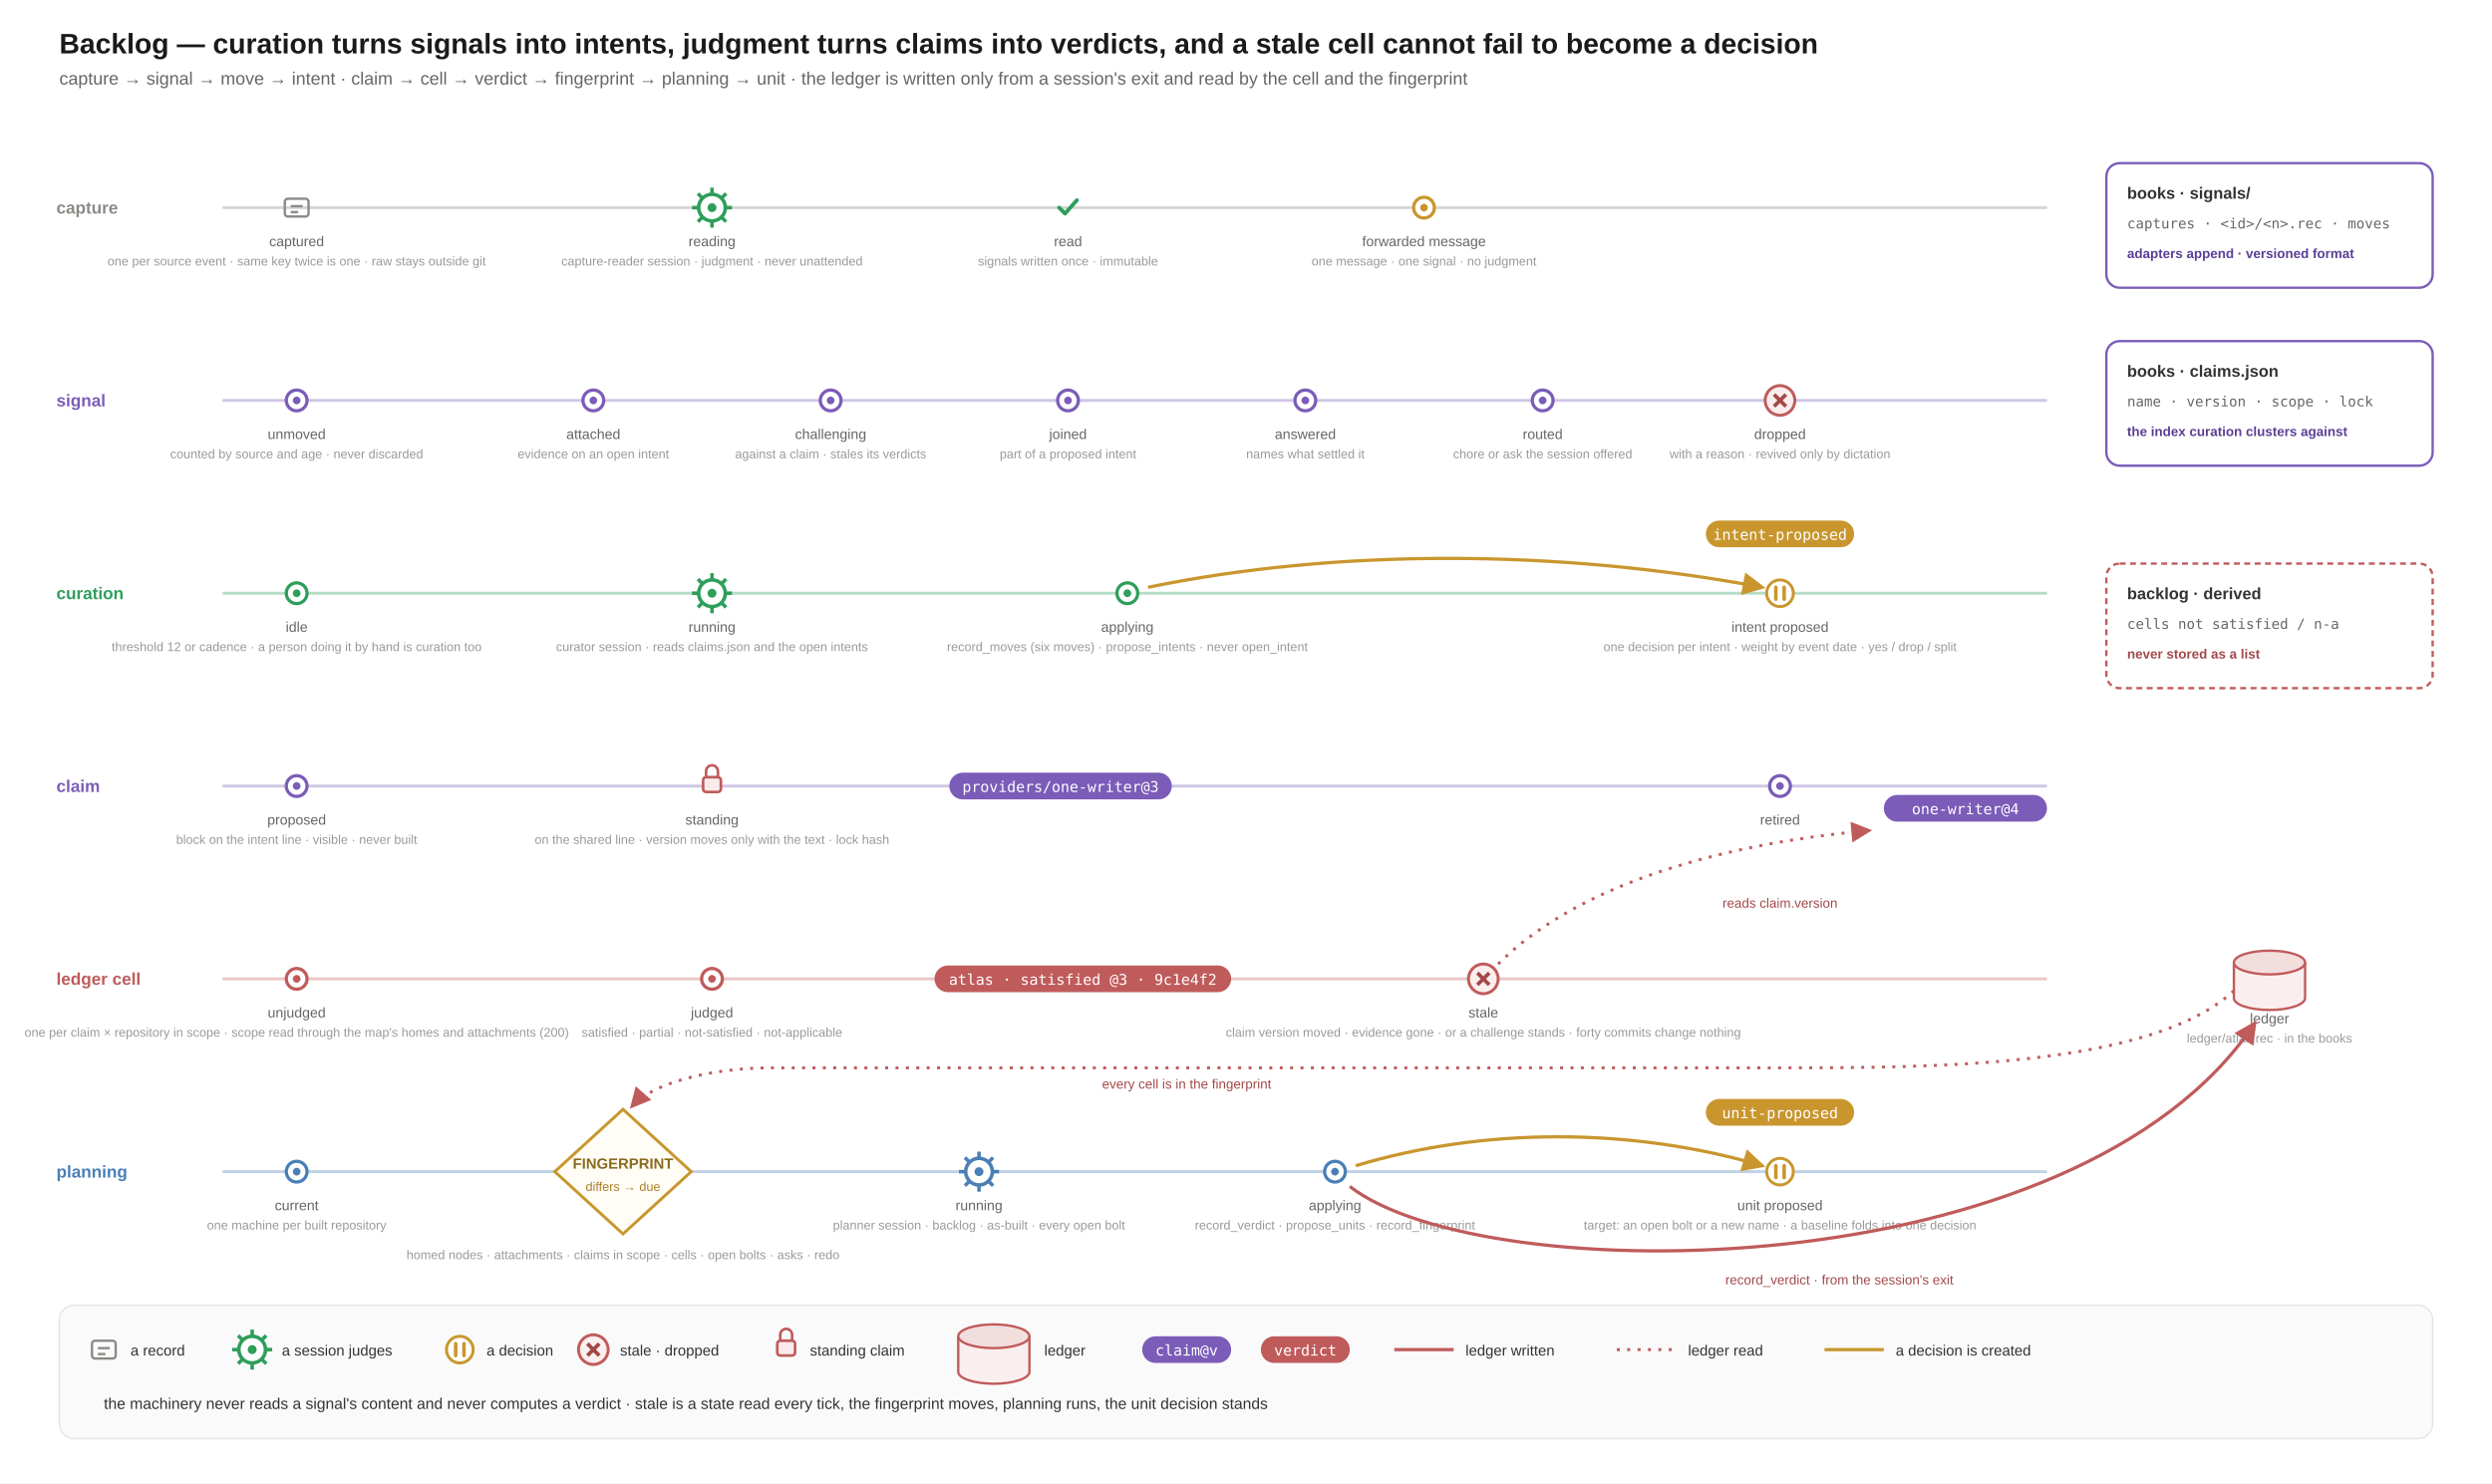
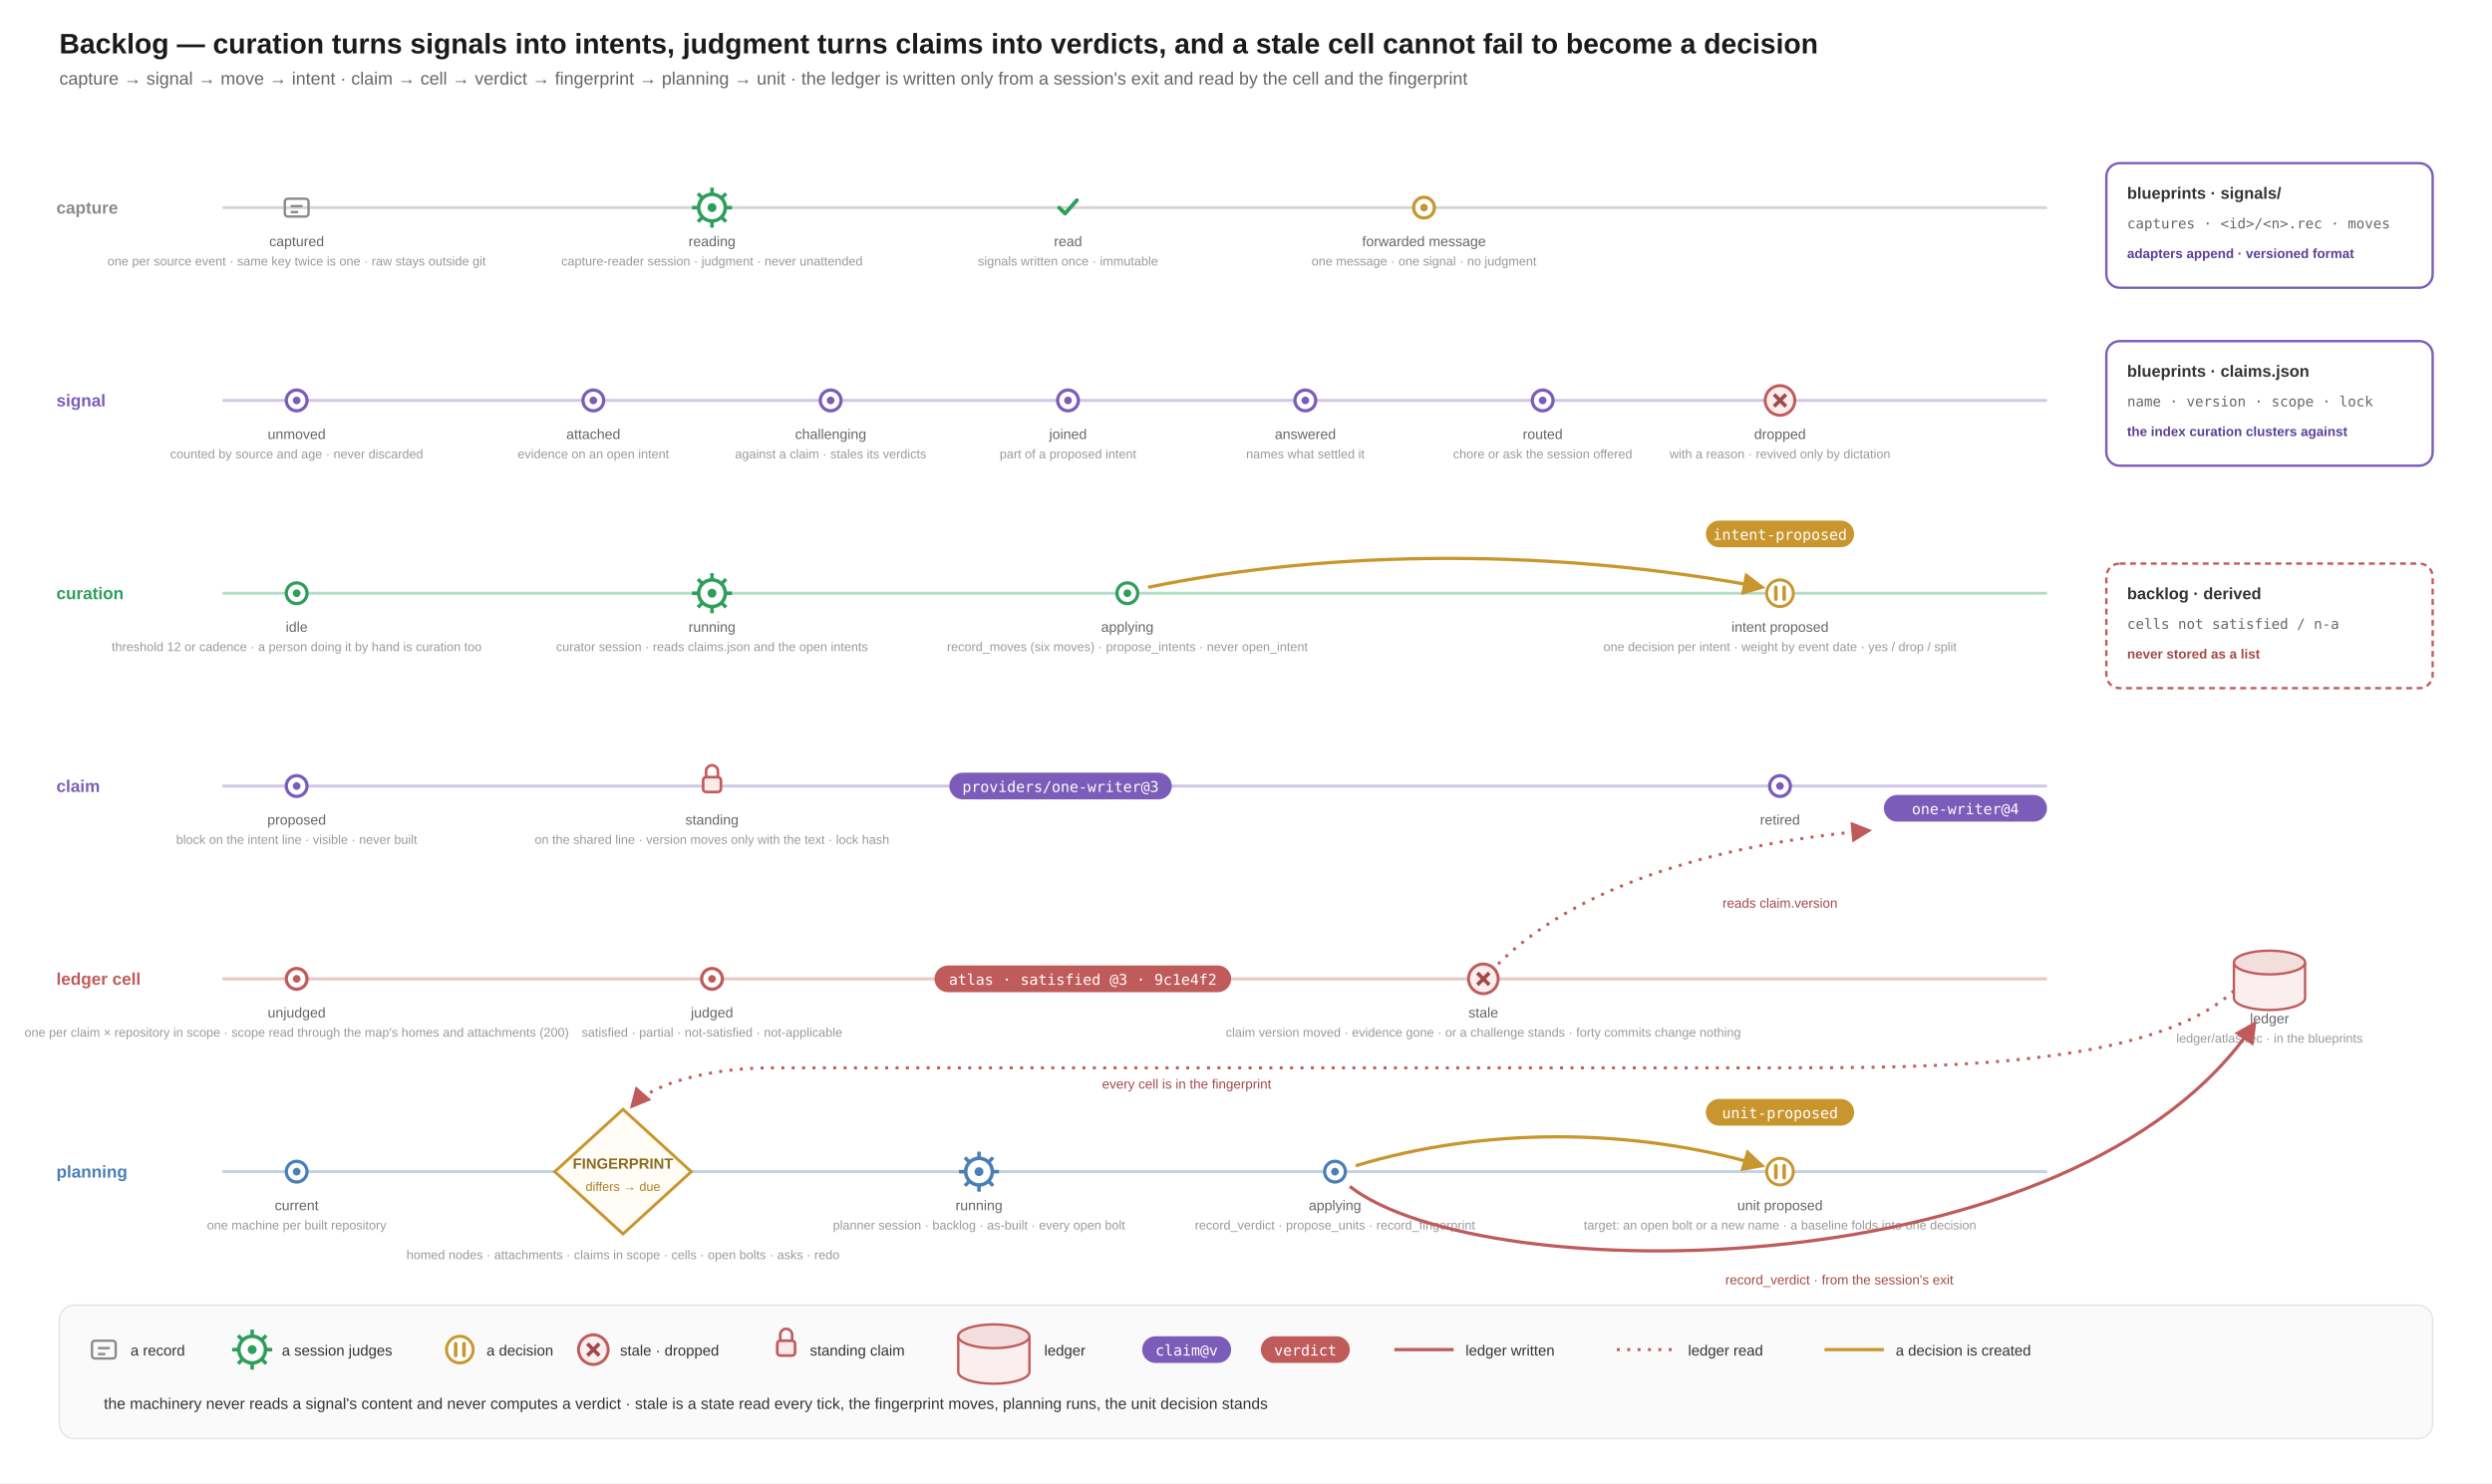
<svg xmlns="http://www.w3.org/2000/svg" viewBox="0 0 1680 1000" font-family="-apple-system, 'Helvetica Neue', Arial, sans-serif">
  <defs>
    <marker id="mB" viewBox="0 0 10 10" refX="8.5" refY="5" markerWidth="7" markerHeight="7" orient="auto-start-reverse">
      <path d="M0 0L10 5L0 10z" fill="#4a7fb5" />
    </marker>
    <marker id="mP" viewBox="0 0 10 10" refX="8.5" refY="5" markerWidth="7" markerHeight="7" orient="auto-start-reverse">
      <path d="M0 0L10 5L0 10z" fill="#7b5cb8" />
    </marker>
    <marker id="mR" viewBox="0 0 10 10" refX="8.5" refY="5" markerWidth="7" markerHeight="7" orient="auto-start-reverse">
      <path d="M0 0L10 5L0 10z" fill="#c05b5b" />
    </marker>
    <marker id="mG" viewBox="0 0 10 10" refX="8.5" refY="5" markerWidth="7" markerHeight="7" orient="auto-start-reverse">
      <path d="M0 0L10 5L0 10z" fill="#2e9e5b" />
    </marker>
    <marker id="mA" viewBox="0 0 10 10" refX="8.5" refY="5" markerWidth="7" markerHeight="7" orient="auto-start-reverse">
      <path d="M0 0L10 5L0 10z" fill="#c9962e" />
    </marker>
    <g id="cyl">
      <path d="M -24 -11 L -24 13 A 24 8 0 0 0 24 13 L 24 -11" fill="#fbeeee" stroke="#c05b5b" stroke-width="1.6" />
      <ellipse cx="0" cy="-11" rx="24" ry="8" fill="#f3dede" stroke="#c05b5b" stroke-width="1.6" />
    </g>
    <g id="gear">
      <circle r="9" fill="#fff" stroke="currentColor" stroke-width="2.4" />
      <circle r="3" fill="currentColor" />
      <g stroke="currentColor" stroke-width="2.4">
        <line y1="-9" y2="-13.5" />
        <line y1="9" y2="13.5" />
        <line x1="-9" x2="-13.5" />
        <line x1="9" x2="13.5" />
        <line x1="-6.4" y1="-6.4" x2="-9.5" y2="-9.5" />
        <line x1="6.4" y1="6.4" x2="9.5" y2="9.5" />
        <line x1="-6.4" y1="6.4" x2="-9.5" y2="9.5" />
        <line x1="6.4" y1="-6.4" x2="9.5" y2="-9.5" />
      </g>
    </g>
    <g id="repo">
      <rect x="-26" y="-18" width="52" height="36" rx="7" fill="#fff" stroke="currentColor" stroke-width="2" />
      <circle cx="-9" cy="8" r="3.2" fill="currentColor" />
      <circle cx="9" cy="-8" r="3.2" fill="currentColor" />
      <path d="M -9 8 v-8 a 8 8 0 0 1 8 -8 h 1" fill="none" stroke="currentColor" stroke-width="2" />
    </g>
    <g id="pause">
      <circle r="9" fill="#fff" stroke="#c9962e" stroke-width="2" />
      <line x1="-2.8" y1="-4" x2="-2.8" y2="4" stroke="#c9962e" stroke-width="2.4" stroke-linecap="round" />
      <line x1="2.8" y1="-4" x2="2.8" y2="4" stroke="#c9962e" stroke-width="2.4" stroke-linecap="round" />
    </g>
    <g id="check" fill="none" stroke="#2e9e5b" stroke-width="2.6" stroke-linecap="round" stroke-linejoin="round">
      <path d="M -6 0 L -2 4 L 6 -5" />
    </g>
    <g id="marker">
      <circle r="7" fill="#fff" stroke="currentColor" stroke-width="2.2" />
      <circle r="2.6" fill="currentColor" />
    </g>
    <g id="cross">
      <circle r="10" fill="#fbeeee" stroke="#c05b5b" stroke-width="2" />
      <path d="M -4 -4 l 8 8 M 4 -4 l -8 8" fill="none" stroke="#a34848" stroke-width="2.5" />
    </g>
    <g id="row" stroke="currentColor" stroke-width="1.6" fill="none">
      <rect x="-8" y="-6" width="16" height="12" rx="2" />
      <line x1="-4" y1="-1" x2="4" y2="-1" />
      <line x1="-4" y1="3" x2="1" y2="3" />
    </g>
    <g id="rows" fill="currentColor">
      <rect x="-16" y="-9" width="32" height="4" rx="1" />
      <rect x="-16" y="-2" width="32" height="4" rx="1" />
      <rect x="-16" y="5" width="20" height="4" rx="1" />
    </g>
    <g id="people">
      <circle cy="-5" r="4" fill="none" stroke="currentColor" stroke-width="1.8" />
      <path d="M -8 9 a 8 7 0 0 1 16 0" fill="none" stroke="currentColor" stroke-width="1.8" />
    </g>
    <g id="lock" stroke="#c05b5b" stroke-width="1.8" fill="none">
      <rect x="-6" y="-2" width="12" height="10" rx="2" fill="#fbeaea" />
      <path d="M -4 -2 v-4 a 4 4 0 0 1 8 0 v4" />
    </g>
  </defs>
  <rect width="1680" height="1000" fill="#fff" />
  <text x="40" y="36" font-size="19" font-weight="700" fill="#1a1a1a">Backlog — curation turns signals into intents, judgment turns claims into verdicts, and a stale cell cannot fail to become a decision</text>
  <text x="40" y="57" font-size="12" fill="#666">capture → signal → move → intent · claim → cell → verdict → fingerprint → planning → unit · the ledger is written only from a session's exit and read by the cell and the fingerprint</text>
  <text x="38" y="144" font-size="11.5" font-weight="700" fill="#8a8a86">capture</text>
  <line x1="150" y1="140" x2="1380" y2="140" stroke="#8a8a86" stroke-width="2" opacity="0.35" />
  <use href="#row" x="200" y="140" color="#8a8a86" data-state="capture.captured" />
  <text x="200" y="166" font-size="9.5" fill="#666" text-anchor="middle">captured</text>
  <text x="200" y="179" font-size="8.5" fill="#999" text-anchor="middle">one per source event · same key twice is one · raw stays outside git</text>
  <use href="#gear" x="480" y="140" color="#2e9e5b" data-state="capture.reading" />
  <text x="480" y="166" font-size="9.5" fill="#666" text-anchor="middle">reading</text>
  <text x="480" y="179" font-size="8.5" fill="#999" text-anchor="middle">capture-reader session · judgment · never unattended</text>
  <use href="#check" x="720" y="140" data-state="capture.read" />
  <text x="720" y="166" font-size="9.5" fill="#666" text-anchor="middle">read</text>
  <text x="720" y="179" font-size="8.5" fill="#999" text-anchor="middle">signals written once · immutable</text>
  <use href="#marker" x="960" y="140" color="#c9962e" data-effect="ensure_signal" />
  <text x="960" y="166" font-size="9.5" fill="#666" text-anchor="middle">forwarded message</text>
  <text x="960" y="179" font-size="8.5" fill="#999" text-anchor="middle">one message · one signal · no judgment</text>
  <text x="38" y="274" font-size="11.5" font-weight="700" fill="#7b5cb8">signal</text>
  <line x1="150" y1="270" x2="1380" y2="270" stroke="#7b5cb8" stroke-width="2" opacity="0.35" />
  <use href="#marker" x="200" y="270" color="#7b5cb8" data-state="signal.unmoved" />
  <text x="200" y="296" font-size="9.5" fill="#666" text-anchor="middle">unmoved</text>
  <text x="200" y="309" font-size="8.5" fill="#999" text-anchor="middle">counted by source and age · never discarded</text>
  <use href="#marker" x="400" y="270" color="#7b5cb8" data-state="signal.attached" />
  <text x="400" y="296" font-size="9.5" fill="#666" text-anchor="middle">attached</text>
  <text x="400" y="309" font-size="8.5" fill="#999" text-anchor="middle">evidence on an open intent</text>
  <use href="#marker" x="560" y="270" color="#7b5cb8" data-state="signal.challenging" />
  <text x="560" y="296" font-size="9.5" fill="#666" text-anchor="middle">challenging</text>
  <text x="560" y="309" font-size="8.5" fill="#999" text-anchor="middle">against a claim · stales its verdicts</text>
  <use href="#marker" x="720" y="270" color="#7b5cb8" data-state="signal.joined" />
  <text x="720" y="296" font-size="9.5" fill="#666" text-anchor="middle">joined</text>
  <text x="720" y="309" font-size="8.5" fill="#999" text-anchor="middle">part of a proposed intent</text>
  <use href="#marker" x="880" y="270" color="#7b5cb8" data-state="signal.answered" />
  <text x="880" y="296" font-size="9.5" fill="#666" text-anchor="middle">answered</text>
  <text x="880" y="309" font-size="8.5" fill="#999" text-anchor="middle">names what settled it</text>
  <use href="#marker" x="1040" y="270" color="#7b5cb8" data-state="signal.routed" />
  <text x="1040" y="296" font-size="9.5" fill="#666" text-anchor="middle">routed</text>
  <text x="1040" y="309" font-size="8.5" fill="#999" text-anchor="middle">chore or ask the session offered</text>
  <use href="#cross" x="1200" y="270" data-state="signal.dropped" />
  <text x="1200" y="296" font-size="9.5" fill="#666" text-anchor="middle">dropped</text>
  <text x="1200" y="309" font-size="8.5" fill="#999" text-anchor="middle">with a reason · revived only by dictation</text>
  <text x="38" y="404" font-size="11.5" font-weight="700" fill="#2e9e5b">curation</text>
  <line x1="150" y1="400" x2="1380" y2="400" stroke="#2e9e5b" stroke-width="2" opacity="0.35" />
  <use href="#marker" x="200" y="400" color="#2e9e5b" data-state="curation.idle" />
  <text x="200" y="426" font-size="9.5" fill="#666" text-anchor="middle">idle</text>
  <text x="200" y="439" font-size="8.5" fill="#999" text-anchor="middle">threshold 12 or cadence · a person doing it by hand is curation too</text>
  <use href="#gear" x="480" y="400" color="#2e9e5b" data-state="curation.running" />
  <text x="480" y="426" font-size="9.5" fill="#666" text-anchor="middle">running</text>
  <text x="480" y="439" font-size="8.5" fill="#999" text-anchor="middle">curator session · reads claims.json and the open intents</text>
  <use href="#marker" x="760" y="400" color="#2e9e5b" data-state="curation.applying" />
  <text x="760" y="426" font-size="9.5" fill="#666" text-anchor="middle">applying</text>
  <text x="760" y="439" font-size="8.5" fill="#999" text-anchor="middle">record_moves (six moves) · propose_intents · never open_intent</text>
  <path d="M 774 396 C 900 370, 1050 370, 1188 396" fill="none" stroke="#c9962e" stroke-width="2.2" marker-end="url(#mA)" />
  <use href="#pause" x="1200" y="400" data-state="intent.proposed" />
  <rect x="1150" y="351" width="100" height="18" rx="9" fill="#c9962e" />
  <text x="1200" y="364" font-size="10" font-family="monospace" fill="#fff" text-anchor="middle" data-decision="intent-proposed">intent-proposed</text>
  <text x="1200" y="426" font-size="9.5" fill="#666" text-anchor="middle">intent proposed</text>
  <text x="1200" y="439" font-size="8.5" fill="#999" text-anchor="middle">one decision per intent · weight by event date · yes / drop / split</text>
  <text x="38" y="534" font-size="11.5" font-weight="700" fill="#7b5cb8">claim</text>
  <line x1="150" y1="530" x2="1380" y2="530" stroke="#7b5cb8" stroke-width="2" opacity="0.35" />
  <use href="#marker" x="200" y="530" color="#7b5cb8" data-state="claim.proposed" />
  <text x="200" y="556" font-size="9.5" fill="#666" text-anchor="middle">proposed</text>
  <text x="200" y="569" font-size="8.5" fill="#999" text-anchor="middle">block on the intent line · visible · never built</text>
  <use href="#lock" x="480" y="526" />
  <text x="480" y="556" font-size="9.5" fill="#666" text-anchor="middle">standing</text>
  <text x="480" y="569" font-size="8.5" fill="#999" text-anchor="middle">on the shared line · version moves only with the text · lock hash</text>
  <rect x="640" y="521" width="150" height="18" rx="9" fill="#7b5cb8" />
  <text x="715" y="534" font-size="10" font-family="monospace" fill="#fff" text-anchor="middle">providers/one-writer@3</text>
  <use href="#marker" x="1200" y="530" color="#7b5cb8" data-state="claim.retired" />
  <text x="1200" y="556" font-size="9.5" fill="#666" text-anchor="middle">retired</text>
  <text x="38" y="664" font-size="11.5" font-weight="700" fill="#c05b5b">ledger cell</text>
  <line x1="150" y1="660" x2="1380" y2="660" stroke="#c05b5b" stroke-width="2" opacity="0.35" />
  <use href="#marker" x="200" y="660" color="#c05b5b" data-state="ledger-cell.unjudged" />
  <text x="200" y="686" font-size="9.5" fill="#666" text-anchor="middle">unjudged</text>
  <text x="200" y="699" font-size="8.5" fill="#999" text-anchor="middle">one per claim × repository in scope · scope read through the map's homes and attachments (200)</text>
  <use href="#marker" x="480" y="660" color="#c05b5b" data-state="ledger-cell.judged" />
  <text x="480" y="686" font-size="9.5" fill="#666" text-anchor="middle">judged</text>
  <text x="480" y="699" font-size="8.5" fill="#999" text-anchor="middle">satisfied · partial · not-satisfied · not-applicable</text>
  <rect x="630" y="651" width="200" height="18" rx="9" fill="#c05b5b" />
  <text x="730" y="664" font-size="10" font-family="monospace" fill="#fff" text-anchor="middle">atlas · satisfied @3 · 9c1e4f2</text>
  <use href="#cross" x="1000" y="660" data-state="ledger-cell.stale" />
  <text x="1000" y="686" font-size="9.5" fill="#666" text-anchor="middle">stale</text>
  <text x="1000" y="699" font-size="8.5" fill="#999" text-anchor="middle">claim version moved · evidence gone · or a challenge stands · forty commits change nothing</text>
  <path d="M 1010 650 C 1060 600, 1150 570, 1260 560" fill="none" stroke="#c05b5b" stroke-width="2" stroke-dasharray="2 5" marker-end="url(#mR)" />
  <text x="1200" y="612" font-size="9" fill="#a34848" text-anchor="middle">reads claim.version</text>
  <rect x="1270" y="536" width="110" height="18" rx="9" fill="#7b5cb8" />
  <text x="1325" y="549" font-size="10" font-family="monospace" fill="#fff" text-anchor="middle">one-writer@4</text>
  <text x="38" y="794" font-size="11.5" font-weight="700" fill="#4a7fb5">planning</text>
  <line x1="150" y1="790" x2="1380" y2="790" stroke="#4a7fb5" stroke-width="2" opacity="0.35" />
  <use href="#marker" x="200" y="790" color="#4a7fb5" data-state="planning.current" />
  <text x="200" y="816" font-size="9.5" fill="#666" text-anchor="middle">current</text>
  <text x="200" y="829" font-size="8.5" fill="#999" text-anchor="middle">one machine per built repository</text>
  <polygon points="420,748 466,790 420,832 374,790" fill="#fffdf6" stroke="#c9962e" stroke-width="2" />
  <text x="420" y="788" font-size="10" font-weight="700" fill="#8a6a1d" text-anchor="middle">FINGERPRINT</text>
  <text x="420" y="803" font-size="8.5" fill="#a97e26" text-anchor="middle">differs → due</text>
  <text x="420" y="849" font-size="8.5" fill="#999" text-anchor="middle">homed nodes · attachments · claims in scope · cells · open bolts · asks · redo</text>
  <use href="#gear" x="660" y="790" color="#4a7fb5" data-state="planning.running" />
  <text x="660" y="816" font-size="9.5" fill="#666" text-anchor="middle">running</text>
  <text x="660" y="829" font-size="8.5" fill="#999" text-anchor="middle">planner session · backlog · as-built · every open bolt</text>
  <use href="#marker" x="900" y="790" color="#4a7fb5" data-state="planning.applying" />
  <text x="900" y="816" font-size="9.5" fill="#666" text-anchor="middle">applying</text>
  <text x="900" y="829" font-size="8.5" fill="#999" text-anchor="middle">record_verdict · propose_units · record_fingerprint</text>
  <path d="M 914 786 C 1000 760, 1100 760, 1188 786" fill="none" stroke="#c9962e" stroke-width="2.2" marker-end="url(#mA)" />
  <use href="#pause" x="1200" y="790" data-state="unit.proposed" />
  <rect x="1150" y="741" width="100" height="18" rx="9" fill="#c9962e" />
  <text x="1200" y="754" font-size="10" font-family="monospace" fill="#fff" text-anchor="middle" data-decision="unit-proposed">unit-proposed</text>
  <text x="1200" y="816" font-size="9.5" fill="#666" text-anchor="middle">unit proposed</text>
  <text x="1200" y="829" font-size="8.5" fill="#999" text-anchor="middle">target: an open bolt or a new name · a baseline folds into one decision</text>
  <use href="#cyl" x="1530" y="660" />
  <text x="1530" y="690" font-size="9.5" fill="#666" text-anchor="middle">ledger</text>
-   <text x="1530" y="703" font-size="8.5" fill="#999" text-anchor="middle">ledger/atlas.rec · in the books</text>
+   <text x="1530" y="703" font-size="8.5" fill="#999" text-anchor="middle">ledger/atlas.rec · in the blueprints</text>
  <path d="M 910 800 C 1000 870, 1400 870, 1520 690" fill="none" stroke="#c05b5b" stroke-width="2.2" marker-end="url(#mR)" />
  <text x="1240" y="866" font-size="9" fill="#a34848" text-anchor="middle">record_verdict · from the session's exit</text>
  <path d="M 1506 668 C 1450 720, 1300 720, 1200 720 L 520 720 C 480 720, 440 730, 426 746" fill="none" stroke="#c05b5b" stroke-width="2" stroke-dasharray="2 5" marker-end="url(#mR)" />
  <text x="800" y="734" font-size="9" fill="#a34848" text-anchor="middle">every cell is in the fingerprint</text>
  <rect x="1420" y="110" width="220" height="84" rx="9" fill="#fff" stroke="#7b5cb8" stroke-width="1.6" />
-   <text x="1434" y="134" font-size="11" font-weight="700" fill="#333">books · signals/</text>
+   <text x="1434" y="134" font-size="11" font-weight="700" fill="#333">blueprints · signals/</text>
  <text x="1434" y="154" font-size="9.5" font-family="monospace" fill="#666">captures · &lt;id&gt;/&lt;n&gt;.rec · moves</text>
  <text x="1434" y="174" font-size="9" fill="#5a3f95" font-weight="700">adapters append · versioned format</text>
  <rect x="1420" y="230" width="220" height="84" rx="9" fill="#fff" stroke="#7b5cb8" stroke-width="1.6" />
-   <text x="1434" y="254" font-size="11" font-weight="700" fill="#333">books · claims.json</text>
+   <text x="1434" y="254" font-size="11" font-weight="700" fill="#333">blueprints · claims.json</text>
  <text x="1434" y="274" font-size="9.5" font-family="monospace" fill="#666">name · version · scope · lock</text>
  <text x="1434" y="294" font-size="9" fill="#5a3f95" font-weight="700">the index curation clusters against</text>
  <rect x="1420" y="380" width="220" height="84" rx="9" fill="#fff" stroke="#c05b5b" stroke-width="1.6" stroke-dasharray="4 3" />
  <text x="1434" y="404" font-size="11" font-weight="700" fill="#333">backlog · derived</text>
  <text x="1434" y="424" font-size="9.5" font-family="monospace" fill="#666">cells not satisfied / n-a</text>
  <text x="1434" y="444" font-size="9" fill="#a34848" font-weight="700">never stored as a list</text>
  <rect x="40" y="880" width="1600" height="90" rx="10" fill="#fafafa" stroke="#e5e5e5" />
  <use href="#row" x="70" y="910" color="#8a8a86" />
  <text x="88" y="914" font-size="10" fill="#333">a record</text>
  <use href="#gear" x="170" y="910" color="#2e9e5b" />
  <text x="190" y="914" font-size="10" fill="#333">a session judges</text>
  <use href="#pause" x="310" y="910" />
  <text x="328" y="914" font-size="10" fill="#333">a decision</text>
  <use href="#cross" x="400" y="910" />
  <text x="418" y="914" font-size="10" fill="#333">stale · dropped</text>
  <use href="#lock" x="530" y="906" />
  <text x="546" y="914" font-size="10" fill="#333">standing claim</text>
  <use href="#cyl" x="670" y="912" />
  <text x="704" y="914" font-size="10" fill="#333">ledger</text>
  <rect x="770" y="901" width="60" height="18" rx="9" fill="#7b5cb8" />
  <text x="800" y="914" font-size="10" font-family="monospace" fill="#fff" text-anchor="middle">claim@v</text>
  <rect x="850" y="901" width="60" height="18" rx="9" fill="#c05b5b" />
  <text x="880" y="914" font-size="10" font-family="monospace" fill="#fff" text-anchor="middle">verdict</text>
  <line x1="940" y1="910" x2="980" y2="910" stroke="#c05b5b" stroke-width="2.2" />
  <text x="988" y="914" font-size="10" fill="#333">ledger written</text>
  <line x1="1090" y1="910" x2="1130" y2="910" stroke="#c05b5b" stroke-width="2" stroke-dasharray="2 5" />
  <text x="1138" y="914" font-size="10" fill="#333">ledger read</text>
  <line x1="1230" y1="910" x2="1270" y2="910" stroke="#c9962e" stroke-width="2.2" />
  <text x="1278" y="914" font-size="10" fill="#333">a decision is created</text>
  <text x="70" y="950" font-size="10.5" fill="#333">the machinery never reads a signal's content and never computes a verdict · stale is a state read every tick, the fingerprint moves, planning runs, the unit decision stands</text>
</svg>
